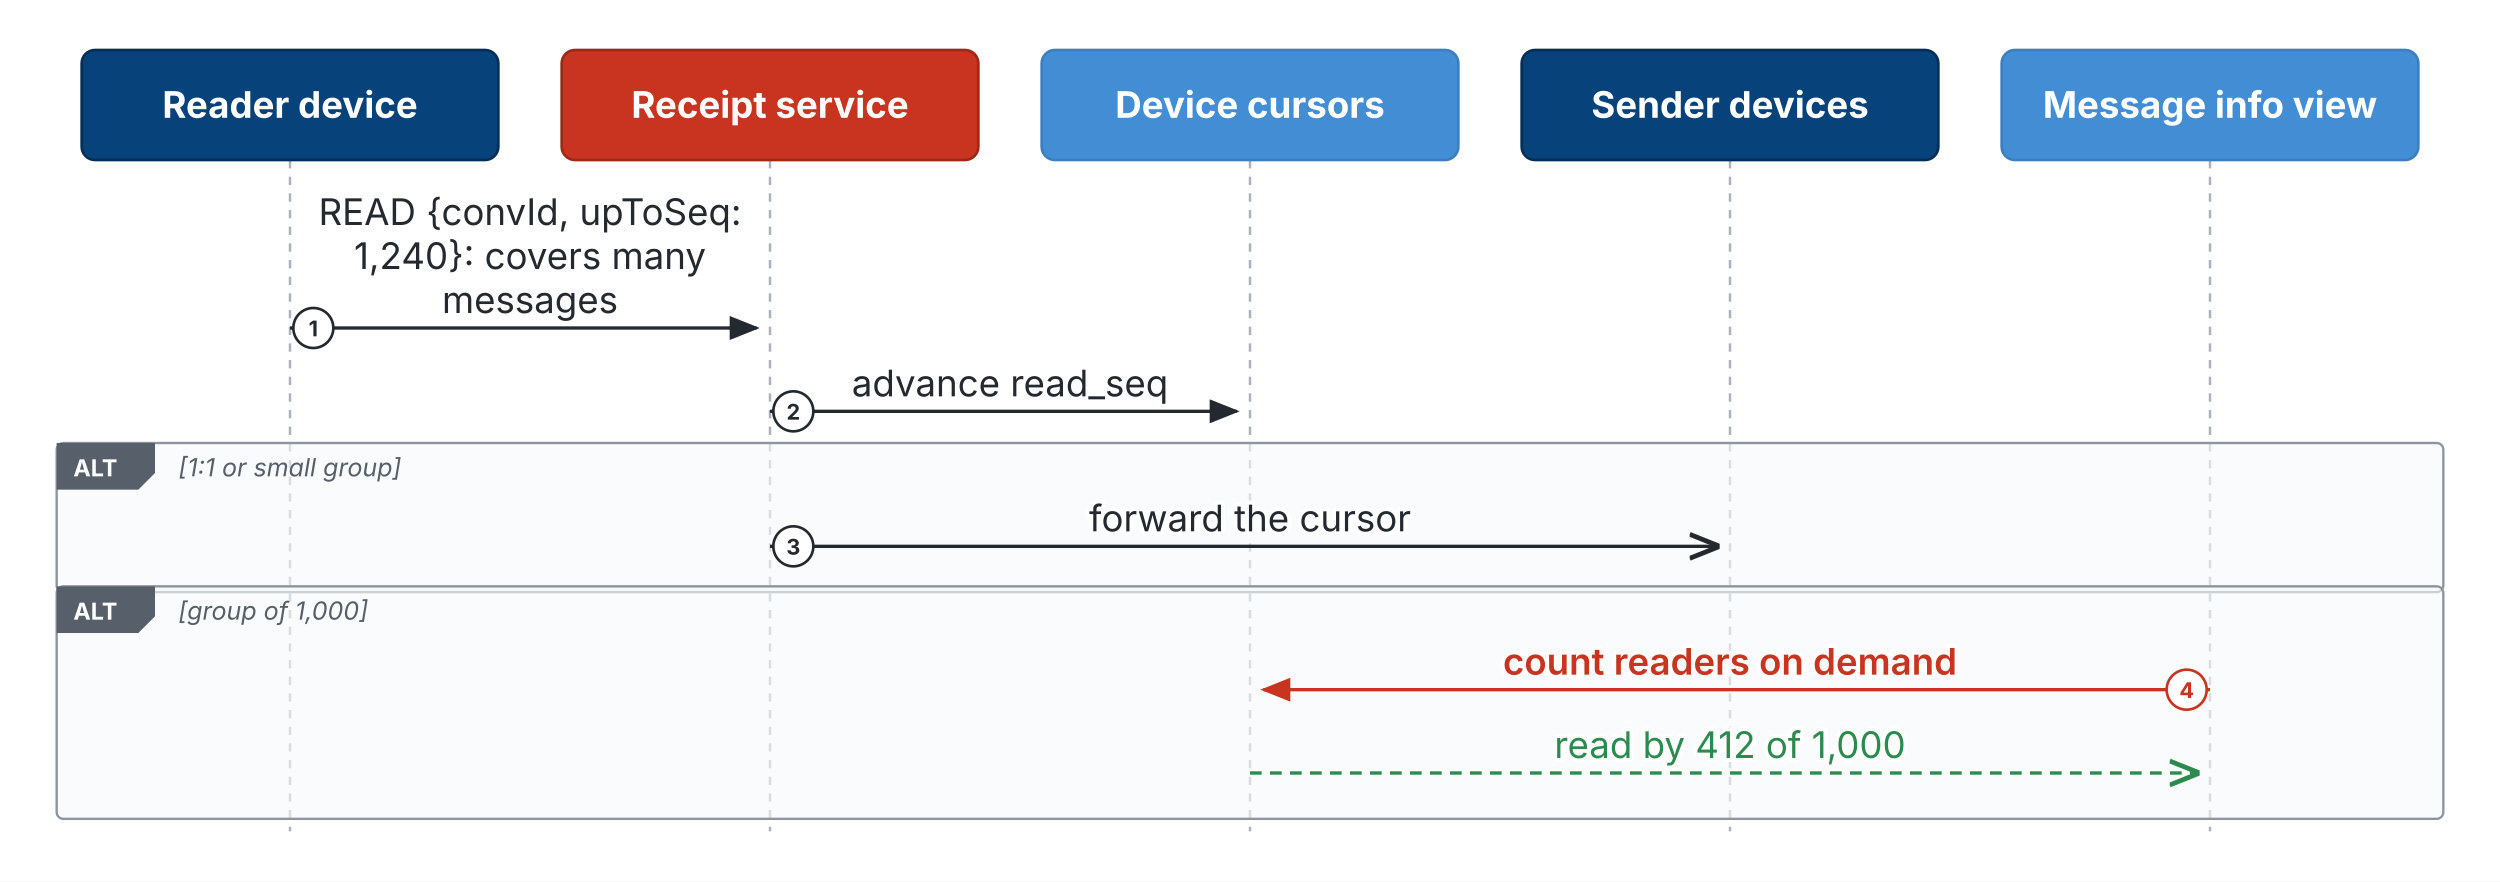
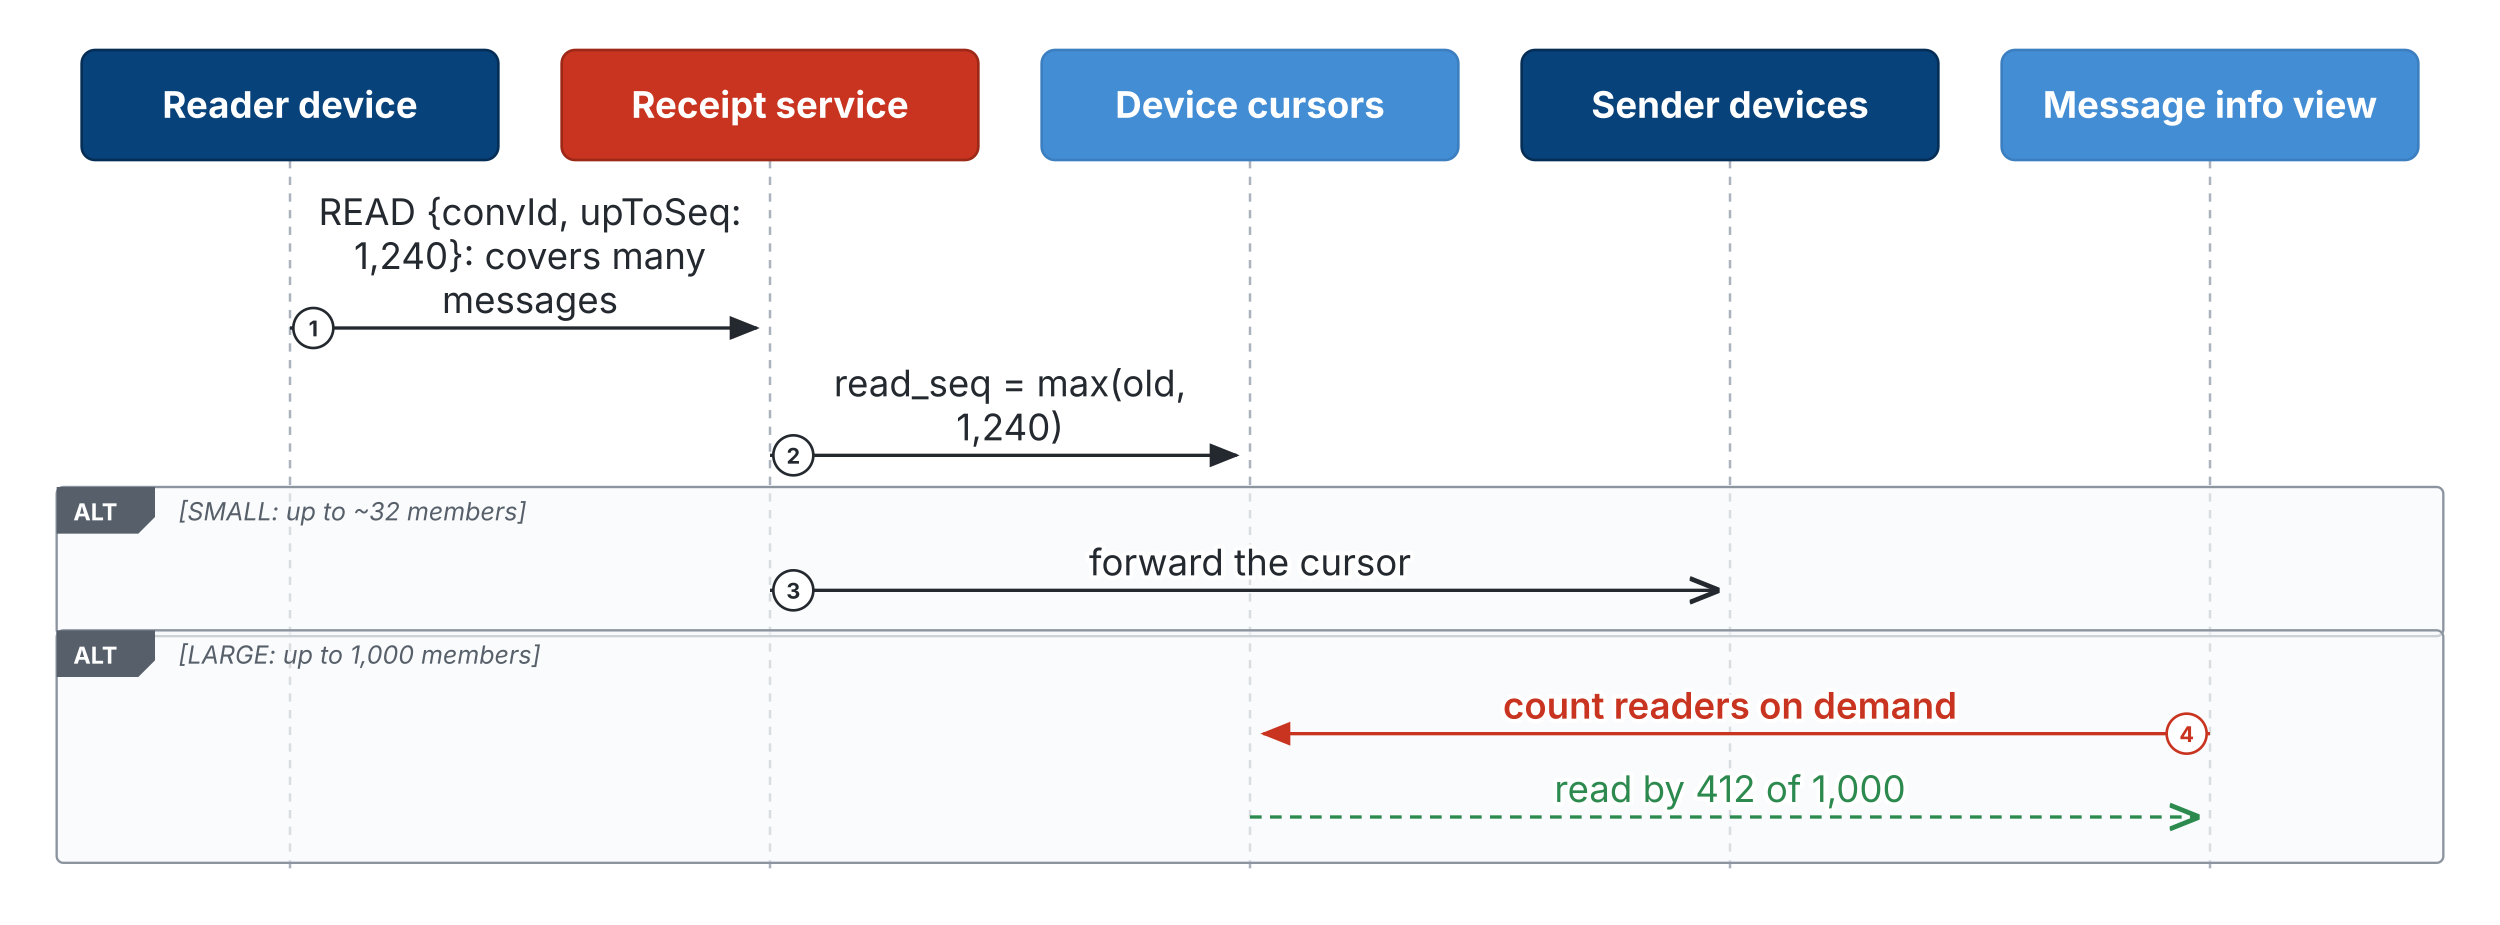
- <svg xmlns="http://www.w3.org/2000/svg" class="seq" viewBox="0 0 1500 529" width="1500" height="529">
+ <svg xmlns="http://www.w3.org/2000/svg" class="seq" viewBox="0 0 1500 555" width="1500" height="555">
  <defs>
-     <marker id="sq-f-24292f" viewBox="0 0 10 10" refX="9" refY="5" markerWidth="9" markerHeight="9" orient="auto">
-       <path d="M0,1 L10,5 L0,9 z" fill="#24292f" />
-     </marker>
-     <marker id="sq-o-24292f" viewBox="0 0 10 10" refX="9" refY="5" markerWidth="9" markerHeight="9" orient="auto">
-       <path d="M0,1 L10,5 L0,9" fill="none" stroke="#24292f" stroke-width="1.6" />
-     </marker>
    <marker id="sq-f-c8341f" viewBox="0 0 10 10" refX="9" refY="5" markerWidth="9" markerHeight="9" orient="auto">
      <path d="M0,1 L10,5 L0,9 z" fill="#c8341f" />
    </marker>
    <marker id="sq-o-c8341f" viewBox="0 0 10 10" refX="9" refY="5" markerWidth="9" markerHeight="9" orient="auto">
      <path d="M0,1 L10,5 L0,9" fill="none" stroke="#c8341f" stroke-width="1.6" />
    </marker>
    <marker id="sq-f-2d8a4e" viewBox="0 0 10 10" refX="9" refY="5" markerWidth="9" markerHeight="9" orient="auto">
      <path d="M0,1 L10,5 L0,9 z" fill="#2d8a4e" />
    </marker>
    <marker id="sq-o-2d8a4e" viewBox="0 0 10 10" refX="9" refY="5" markerWidth="9" markerHeight="9" orient="auto">
      <path d="M0,1 L10,5 L0,9" fill="none" stroke="#2d8a4e" stroke-width="1.6" />
    </marker>
+     <marker id="sq-f-24292f" viewBox="0 0 10 10" refX="9" refY="5" markerWidth="9" markerHeight="9" orient="auto">
+       <path d="M0,1 L10,5 L0,9 z" fill="#24292f" />
+     </marker>
+     <marker id="sq-o-24292f" viewBox="0 0 10 10" refX="9" refY="5" markerWidth="9" markerHeight="9" orient="auto">
+       <path d="M0,1 L10,5 L0,9" fill="none" stroke="#24292f" stroke-width="1.6" />
+     </marker>
  </defs>
-   <rect width="1500" height="529" fill="#ffffff" />
-   <line x1="174.0" y1="96" x2="174.0" y2="498.8" stroke="#aab3bd" stroke-width="1.5" stroke-dasharray="5 5" />
+   <rect width="1500" height="555" fill="#ffffff" />
+   <line x1="174.0" y1="96" x2="174.0" y2="525.2" stroke="#aab3bd" stroke-width="1.5" stroke-dasharray="5 5" />
  <rect x="49.0" y="30" width="250" height="66" rx="8" fill="#08427b" stroke="#052e56" stroke-width="1.6" />
  <text x="174.0" y="70.7" text-anchor="middle" font-family="Inter, Helvetica, Arial, sans-serif" font-size="22" font-weight="700" fill="#ffffff">Reader device</text>
-   <line x1="462.0" y1="96" x2="462.0" y2="498.8" stroke="#aab3bd" stroke-width="1.5" stroke-dasharray="5 5" />
+   <line x1="462.0" y1="96" x2="462.0" y2="525.2" stroke="#aab3bd" stroke-width="1.5" stroke-dasharray="5 5" />
  <rect x="337.0" y="30" width="250" height="66" rx="8" fill="#c8341f" stroke="#9d2817" stroke-width="1.6" />
  <text x="462.0" y="70.7" text-anchor="middle" font-family="Inter, Helvetica, Arial, sans-serif" font-size="22" font-weight="700" fill="#ffffff">Receipt service</text>
-   <line x1="750.0" y1="96" x2="750.0" y2="498.8" stroke="#aab3bd" stroke-width="1.5" stroke-dasharray="5 5" />
+   <line x1="750.0" y1="96" x2="750.0" y2="525.2" stroke="#aab3bd" stroke-width="1.5" stroke-dasharray="5 5" />
  <rect x="625.0" y="30" width="250" height="66" rx="8" fill="#438dd5" stroke="#3c7fc0" stroke-width="1.6" />
  <text x="750.0" y="70.7" text-anchor="middle" font-family="Inter, Helvetica, Arial, sans-serif" font-size="22" font-weight="700" fill="#ffffff">Device cursors</text>
-   <line x1="1038.0" y1="96" x2="1038.0" y2="498.8" stroke="#aab3bd" stroke-width="1.5" stroke-dasharray="5 5" />
+   <line x1="1038.0" y1="96" x2="1038.0" y2="525.2" stroke="#aab3bd" stroke-width="1.5" stroke-dasharray="5 5" />
  <rect x="913.0" y="30" width="250" height="66" rx="8" fill="#08427b" stroke="#052e56" stroke-width="1.6" />
  <text x="1038.0" y="70.7" text-anchor="middle" font-family="Inter, Helvetica, Arial, sans-serif" font-size="22" font-weight="700" fill="#ffffff">Sender devices</text>
-   <line x1="1326.0" y1="96" x2="1326.0" y2="498.8" stroke="#aab3bd" stroke-width="1.5" stroke-dasharray="5 5" />
+   <line x1="1326.0" y1="96" x2="1326.0" y2="525.2" stroke="#aab3bd" stroke-width="1.5" stroke-dasharray="5 5" />
  <rect x="1201.0" y="30" width="250" height="66" rx="8" fill="#438dd5" stroke="#3c7fc0" stroke-width="1.6" />
  <text x="1326.0" y="70.7" text-anchor="middle" font-family="Inter, Helvetica, Arial, sans-serif" font-size="22" font-weight="700" fill="#ffffff">Message info view</text>
  <line x1="174.0" y1="196.8" x2="454.0" y2="196.8" stroke="#24292f" stroke-width="2" marker-end="url(#sq-f-24292f)" />
  <circle cx="188.0" cy="196.8" r="12" fill="#ffffff" stroke="#24292f" stroke-width="1.6" />
  <text x="188.0" y="201.8" text-anchor="middle" font-family="Inter, Helvetica, Arial, sans-serif" font-size="13" font-weight="700" fill="#24292f">1</text>
  <text x="318.0" y="135.0" text-anchor="middle" font-family="Inter, Helvetica, Arial, sans-serif" font-size="22" fill="#24292f" font-weight="400" paint-order="stroke" stroke="#ffffff" stroke-width="5" stroke-linejoin="round">READ {convId, upToSeq:</text>
  <text x="318.0" y="161.4" text-anchor="middle" font-family="Inter, Helvetica, Arial, sans-serif" font-size="22" fill="#24292f" font-weight="400" paint-order="stroke" stroke="#ffffff" stroke-width="5" stroke-linejoin="round">1,240}: covers many</text>
  <text x="318.0" y="187.8" text-anchor="middle" font-family="Inter, Helvetica, Arial, sans-serif" font-size="22" fill="#24292f" font-weight="400" paint-order="stroke" stroke="#ffffff" stroke-width="5" stroke-linejoin="round">messages</text>
-   <line x1="462.0" y1="246.8" x2="742.0" y2="246.8" stroke="#24292f" stroke-width="2" marker-end="url(#sq-f-24292f)" />
-   <circle cx="476.0" cy="246.8" r="12" fill="#ffffff" stroke="#24292f" stroke-width="1.6" />
-   <text x="476.0" y="251.8" text-anchor="middle" font-family="Inter, Helvetica, Arial, sans-serif" font-size="13" font-weight="700" fill="#24292f">2</text>
-   <text x="606.0" y="237.8" text-anchor="middle" font-family="Inter, Helvetica, Arial, sans-serif" font-size="22" fill="#24292f" font-weight="400" paint-order="stroke" stroke="#ffffff" stroke-width="5" stroke-linejoin="round">advance read_seq</text>
-   <rect x="34" y="265.8" width="1432" height="89.5" fill="#f6f8fa" fill-opacity="0.6" stroke="#8c959f" stroke-width="1.4" rx="4" />
-   <path d="M34,265.8 h59 v18 l-10,10 h-49 z" fill="#57606a" />
-   <text x="44" y="285.8" font-family="Inter, Helvetica, Arial, sans-serif" font-size="14" font-weight="700" fill="#ffffff">ALT</text>
-   <text x="107" y="285.8" font-family="Inter, Helvetica, Arial, sans-serif" font-size="15" font-style="italic" fill="#57606a">[1:1 or small group]</text>
-   <line x1="462.0" y1="327.8" x2="1030.0" y2="327.8" stroke="#24292f" stroke-width="2" marker-end="url(#sq-o-24292f)" />
-   <circle cx="476.0" cy="327.8" r="12" fill="#ffffff" stroke="#24292f" stroke-width="1.6" />
-   <text x="476.0" y="332.8" text-anchor="middle" font-family="Inter, Helvetica, Arial, sans-serif" font-size="13" font-weight="700" fill="#24292f">3</text>
-   <text x="750.0" y="318.8" text-anchor="middle" font-family="Inter, Helvetica, Arial, sans-serif" font-size="22" fill="#24292f" font-weight="400" paint-order="stroke" stroke="#ffffff" stroke-width="5" stroke-linejoin="round">forward the cursor</text>
-   <rect x="34" y="351.8" width="1432" height="139.5" fill="#f6f8fa" fill-opacity="0.6" stroke="#8c959f" stroke-width="1.4" rx="4" />
-   <path d="M34,351.8 h59 v18 l-10,10 h-49 z" fill="#57606a" />
-   <text x="44" y="371.8" font-family="Inter, Helvetica, Arial, sans-serif" font-size="14" font-weight="700" fill="#ffffff">ALT</text>
-   <text x="107" y="371.8" font-family="Inter, Helvetica, Arial, sans-serif" font-size="15" font-style="italic" fill="#57606a">[group of 1,000]</text>
-   <line x1="1326.0" y1="413.8" x2="758.0" y2="413.8" stroke="#c8341f" stroke-width="2" marker-end="url(#sq-f-c8341f)" />
-   <circle cx="1312.0" cy="413.8" r="12" fill="#ffffff" stroke="#c8341f" stroke-width="1.6" />
-   <text x="1312.0" y="418.8" text-anchor="middle" font-family="Inter, Helvetica, Arial, sans-serif" font-size="13" font-weight="700" fill="#c8341f">4</text>
-   <text x="1038.0" y="404.8" text-anchor="middle" font-family="Inter, Helvetica, Arial, sans-serif" font-size="22" fill="#c8341f" font-weight="600" paint-order="stroke" stroke="#ffffff" stroke-width="5" stroke-linejoin="round">count readers on demand</text>
-   <line x1="750.0" y1="463.8" x2="1318.0" y2="463.8" stroke="#2d8a4e" stroke-width="2" stroke-dasharray="7 5" marker-end="url(#sq-o-2d8a4e)" />
-   <text x="1038.0" y="454.8" text-anchor="middle" font-family="Inter, Helvetica, Arial, sans-serif" font-size="22" fill="#2d8a4e" font-weight="400" paint-order="stroke" stroke="#ffffff" stroke-width="5" stroke-linejoin="round">read by 412 of 1,000</text>
+   <line x1="462.0" y1="273.2" x2="742.0" y2="273.2" stroke="#24292f" stroke-width="2" marker-end="url(#sq-f-24292f)" />
+   <circle cx="476.0" cy="273.2" r="12" fill="#ffffff" stroke="#24292f" stroke-width="1.6" />
+   <text x="476.0" y="278.2" text-anchor="middle" font-family="Inter, Helvetica, Arial, sans-serif" font-size="13" font-weight="700" fill="#24292f">2</text>
+   <text x="606.0" y="237.8" text-anchor="middle" font-family="Inter, Helvetica, Arial, sans-serif" font-size="22" fill="#24292f" font-weight="400" paint-order="stroke" stroke="#ffffff" stroke-width="5" stroke-linejoin="round">read_seq = max(old,</text>
+   <text x="606.0" y="264.2" text-anchor="middle" font-family="Inter, Helvetica, Arial, sans-serif" font-size="22" fill="#24292f" font-weight="400" paint-order="stroke" stroke="#ffffff" stroke-width="5" stroke-linejoin="round">1,240)</text>
+   <rect x="34" y="292.2" width="1432" height="89.5" fill="#f6f8fa" fill-opacity="0.6" stroke="#8c959f" stroke-width="1.4" rx="4" />
+   <path d="M34,292.2 h59 v18 l-10,10 h-49 z" fill="#57606a" />
+   <text x="44" y="312.2" font-family="Inter, Helvetica, Arial, sans-serif" font-size="14" font-weight="700" fill="#ffffff">ALT</text>
+   <text x="107" y="312.2" font-family="Inter, Helvetica, Arial, sans-serif" font-size="15" font-style="italic" fill="#57606a">[SMALL: up to ~32 members]</text>
+   <line x1="462.0" y1="354.2" x2="1030.0" y2="354.2" stroke="#24292f" stroke-width="2" marker-end="url(#sq-o-24292f)" />
+   <circle cx="476.0" cy="354.2" r="12" fill="#ffffff" stroke="#24292f" stroke-width="1.6" />
+   <text x="476.0" y="359.2" text-anchor="middle" font-family="Inter, Helvetica, Arial, sans-serif" font-size="13" font-weight="700" fill="#24292f">3</text>
+   <text x="750.0" y="345.2" text-anchor="middle" font-family="Inter, Helvetica, Arial, sans-serif" font-size="22" fill="#24292f" font-weight="400" paint-order="stroke" stroke="#ffffff" stroke-width="5" stroke-linejoin="round">forward the cursor</text>
+   <rect x="34" y="378.2" width="1432" height="139.5" fill="#f6f8fa" fill-opacity="0.6" stroke="#8c959f" stroke-width="1.4" rx="4" />
+   <path d="M34,378.2 h59 v18 l-10,10 h-49 z" fill="#57606a" />
+   <text x="44" y="398.2" font-family="Inter, Helvetica, Arial, sans-serif" font-size="14" font-weight="700" fill="#ffffff">ALT</text>
+   <text x="107" y="398.2" font-family="Inter, Helvetica, Arial, sans-serif" font-size="15" font-style="italic" fill="#57606a">[LARGE: up to 1,000 members]</text>
+   <line x1="1326.0" y1="440.2" x2="758.0" y2="440.2" stroke="#c8341f" stroke-width="2" marker-end="url(#sq-f-c8341f)" />
+   <circle cx="1312.0" cy="440.2" r="12" fill="#ffffff" stroke="#c8341f" stroke-width="1.6" />
+   <text x="1312.0" y="445.2" text-anchor="middle" font-family="Inter, Helvetica, Arial, sans-serif" font-size="13" font-weight="700" fill="#c8341f">4</text>
+   <text x="1038.0" y="431.2" text-anchor="middle" font-family="Inter, Helvetica, Arial, sans-serif" font-size="22" fill="#c8341f" font-weight="600" paint-order="stroke" stroke="#ffffff" stroke-width="5" stroke-linejoin="round">count readers on demand</text>
+   <line x1="750.0" y1="490.2" x2="1318.0" y2="490.2" stroke="#2d8a4e" stroke-width="2" stroke-dasharray="7 5" marker-end="url(#sq-o-2d8a4e)" />
+   <text x="1038.0" y="481.2" text-anchor="middle" font-family="Inter, Helvetica, Arial, sans-serif" font-size="22" fill="#2d8a4e" font-weight="400" paint-order="stroke" stroke="#ffffff" stroke-width="5" stroke-linejoin="round">read by 412 of 1,000</text>
</svg>
